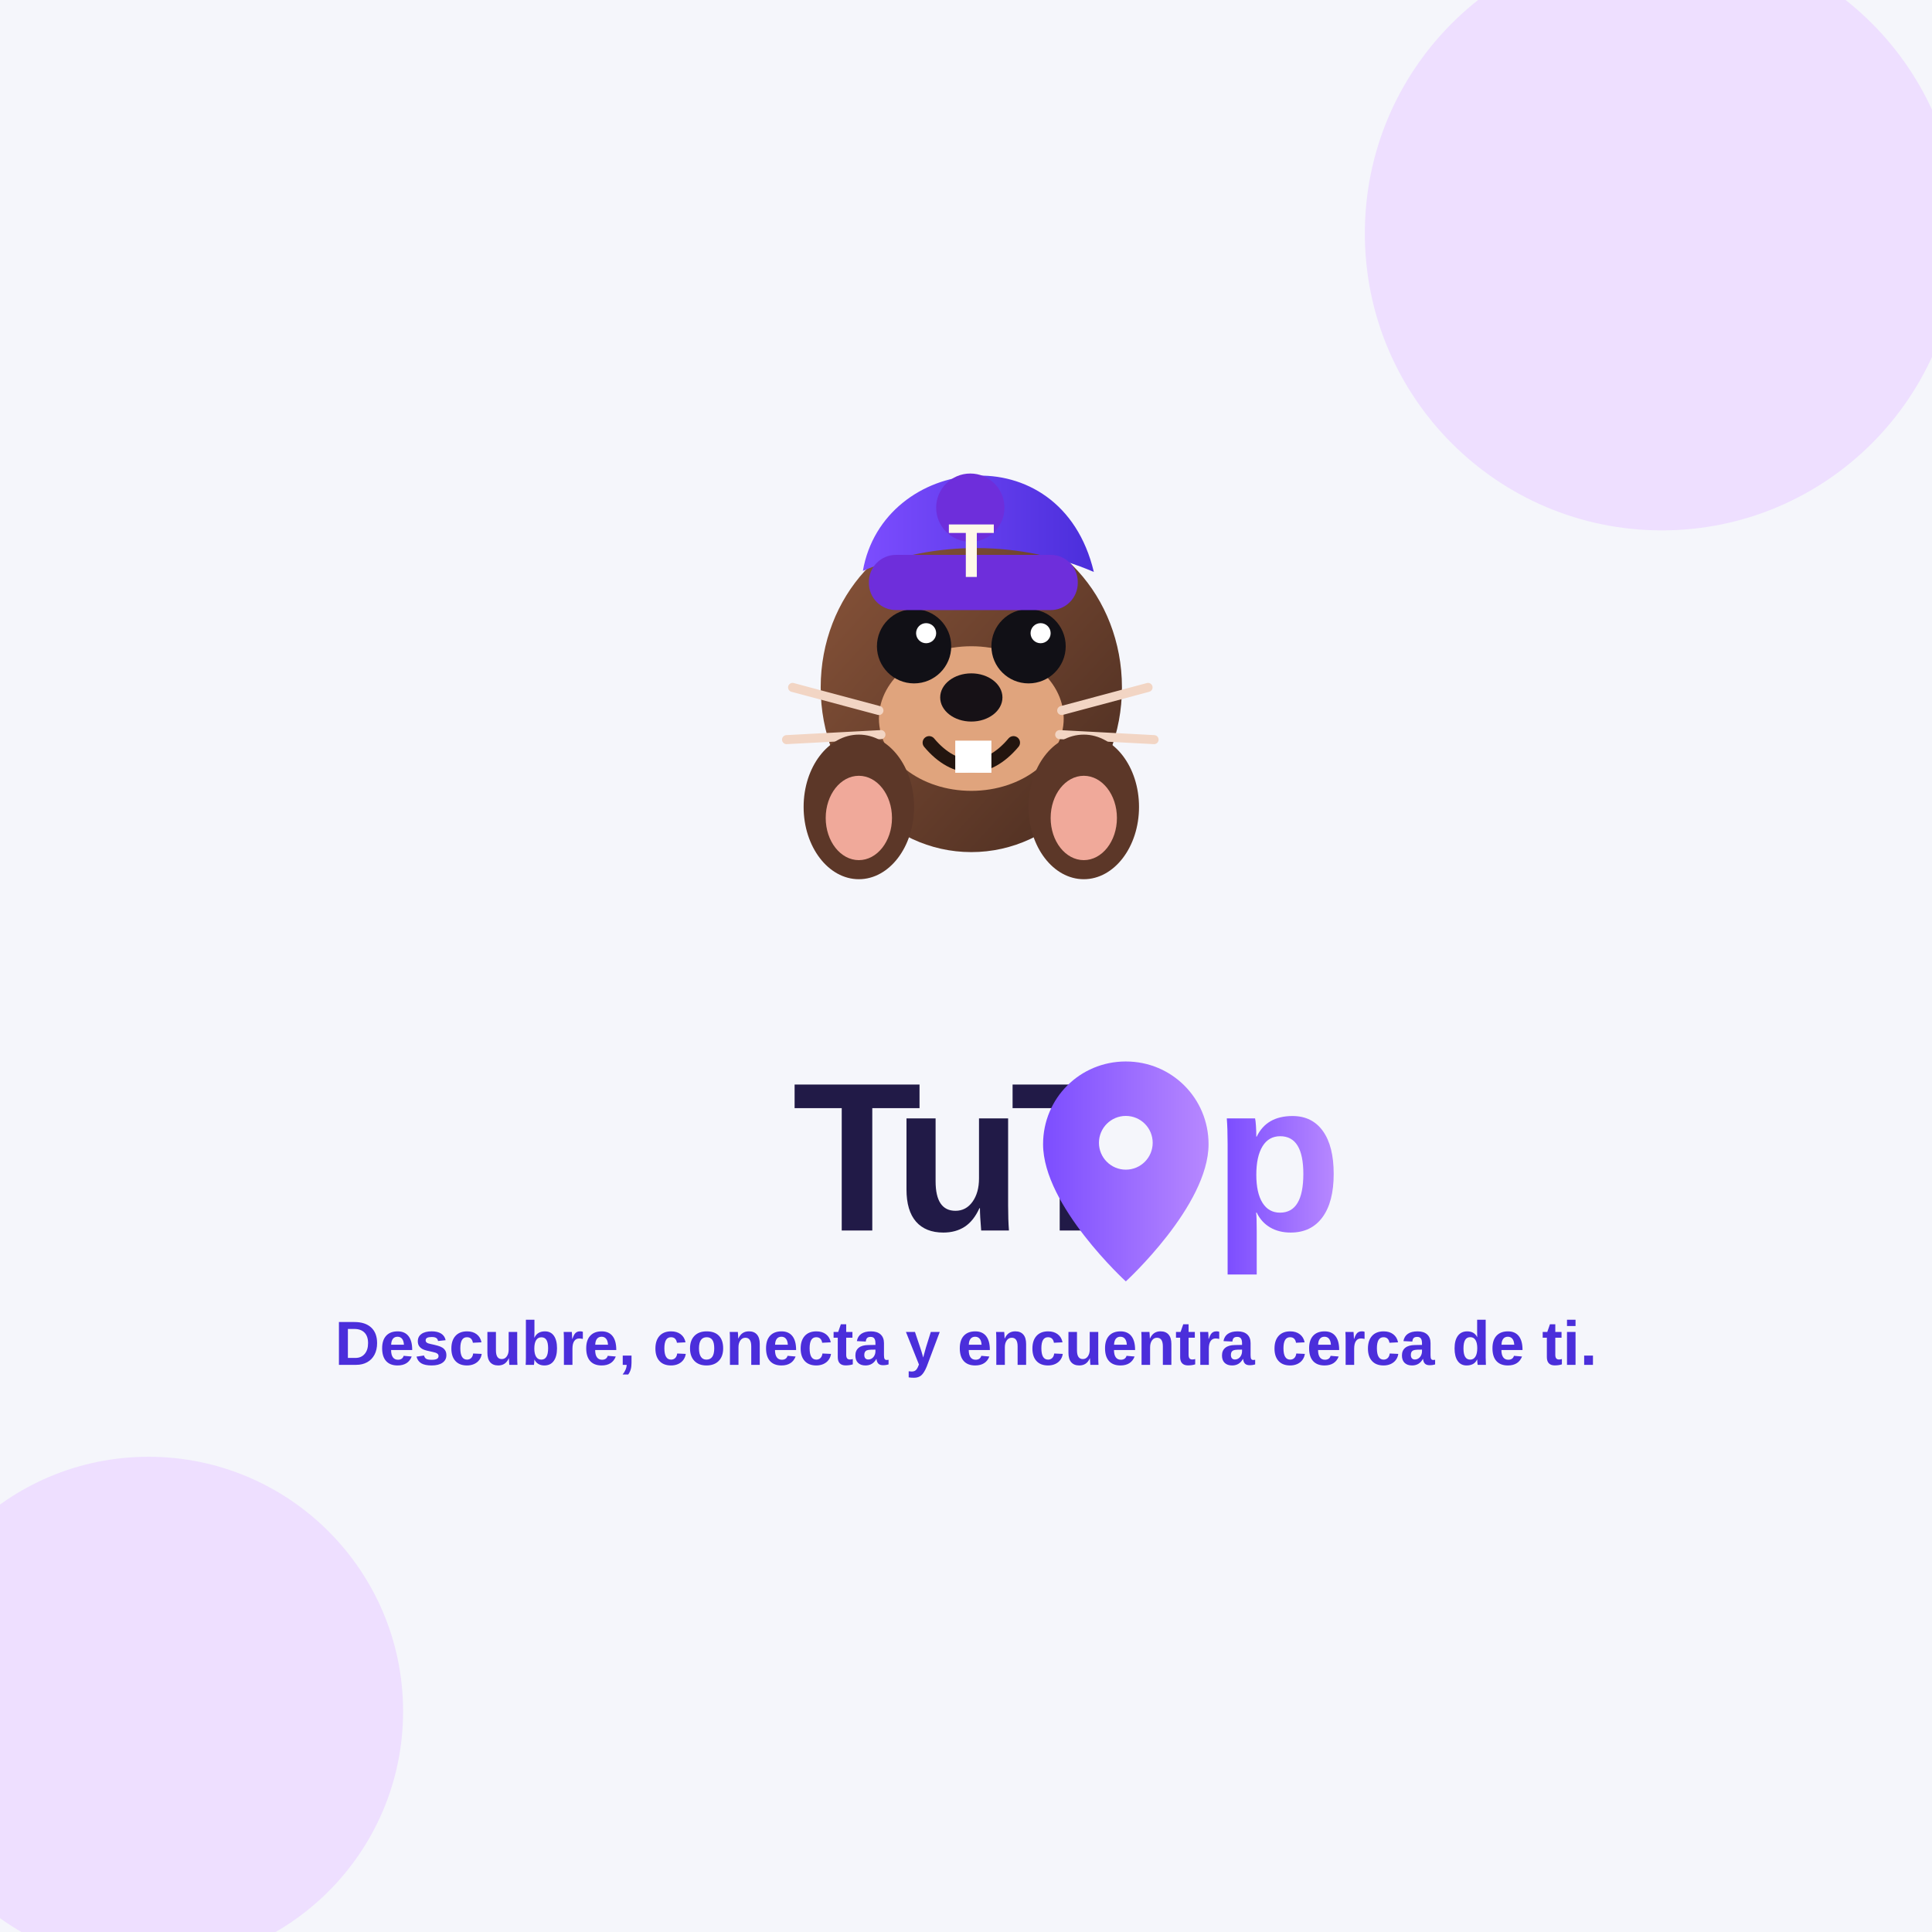
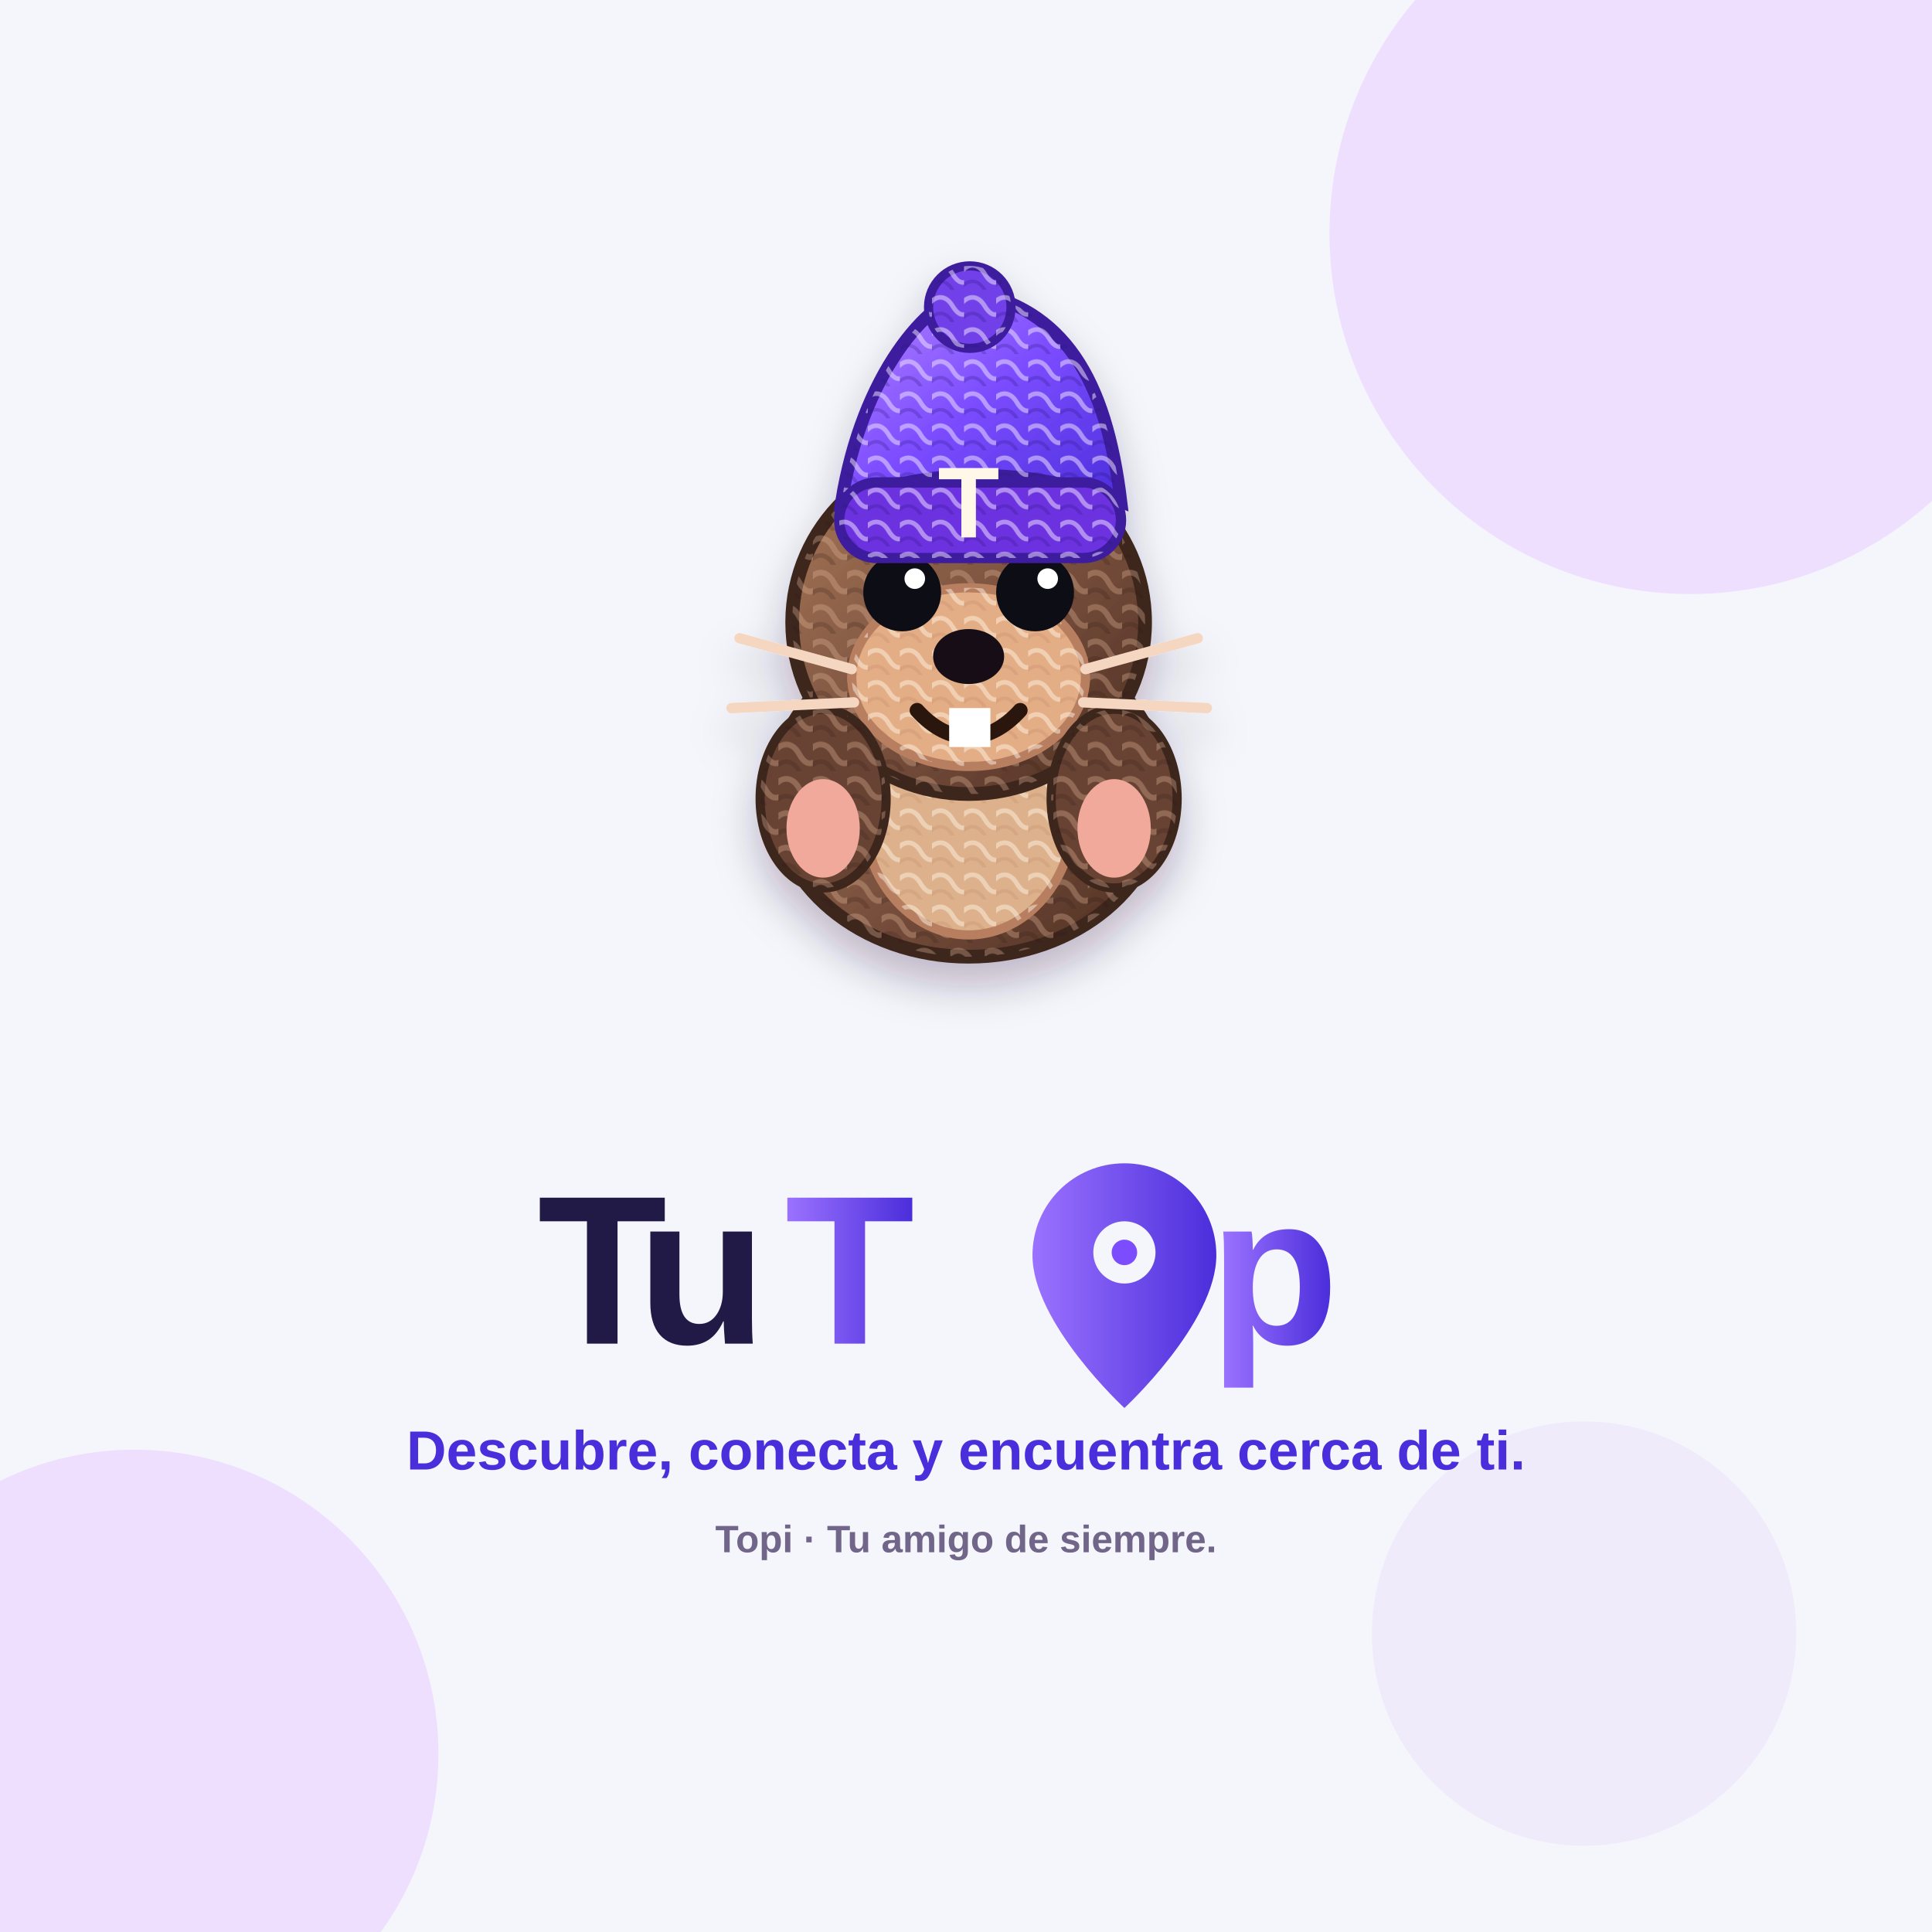
<svg xmlns="http://www.w3.org/2000/svg" viewBox="0 0 2732 2732">
  <defs>
-     <linearGradient id="cap" x1="0" x2="1">
-       <stop stop-color="#7C4DFF" />
+     <linearGradient id="cap" x1="0" y1="0" x2="1" y2="1">
+       <stop stop-color="#B788FF" />
+       <stop offset=".5" stop-color="#7C4DFF" />
      <stop offset="1" stop-color="#4B2EDB" />
    </linearGradient>
    <linearGradient id="fur" x1="0" y1="0" x2="1" y2="1">
-       <stop stop-color="#8A553A" />
+       <stop stop-color="#A87859" />
+       <stop offset=".55" stop-color="#79503D" />
      <stop offset="1" stop-color="#4A2C20" />
    </linearGradient>
    <linearGradient id="word" x1="0" x2="1">
-       <stop stop-color="#7C4DFF" />
-       <stop offset="1" stop-color="#B788FF" />
+       <stop stop-color="#9B72FF" />
+       <stop offset="1" stop-color="#4B2EDB" />
    </linearGradient>
+     <pattern id="yarnBrown" width="30" height="30" patternUnits="userSpaceOnUse">
+       <path d="M-5 15C2 4 12 4 18 15S31 26 38 15" fill="none" stroke="#E1B498" stroke-opacity=".34" stroke-width="5" stroke-linecap="round" />
+       <path d="M-5 30C2 19 12 19 18 30S31 41 38 30" fill="none" stroke="#321F18" stroke-opacity=".22" stroke-width="4" stroke-linecap="round" />
+     </pattern>
+     <pattern id="yarnCream" width="28" height="28" patternUnits="userSpaceOnUse">
+       <path d="M-4 14C3 4 12 4 18 14S30 24 36 14" fill="none" stroke="#FFF3E4" stroke-opacity=".48" stroke-width="4" stroke-linecap="round" />
+       <path d="M-4 28C3 18 12 18 18 28S30 38 36 28" fill="none" stroke="#B77E61" stroke-opacity=".20" stroke-width="3" stroke-linecap="round" />
+     </pattern>
+     <pattern id="yarnPurple" width="28" height="28" patternUnits="userSpaceOnUse">
+       <path d="M-4 14C3 4 12 4 18 14S30 24 36 14" fill="none" stroke="#F0E4FF" stroke-opacity=".52" stroke-width="4" stroke-linecap="round" />
+       <path d="M-4 28C3 18 12 18 18 28S30 38 36 28" fill="none" stroke="#2E167C" stroke-opacity=".25" stroke-width="3" stroke-linecap="round" />
+     </pattern>
+     <filter id="soft" x="-30%" y="-30%" width="160%" height="170%">
+       <feTurbulence type="fractalNoise" baseFrequency=".018" numOctaves="2" seed="9" result="n" />
+       <feDisplacementMap in="SourceGraphic" in2="n" scale="7" xChannelSelector="R" yChannelSelector="G" result="rough" />
+       <feDropShadow in="rough" dx="0" dy="20" stdDeviation="18" flood-color="#180B2C" flood-opacity=".26" />
+     </filter>
  </defs>
  <rect width="2732" height="2732" fill="#F5F6FB" />
-   <circle cx="2350" cy="330" r="420" fill="#EEDFFF" />
-   <circle cx="210" cy="2420" r="360" fill="#EEDFFF" />
-   <g transform="translate(1010 485) scale(1.42)">
-     <ellipse cx="256" cy="343" rx="150" ry="164" fill="url(#fur)" />
-     <ellipse cx="256" cy="374" rx="92" ry="72" fill="#E0A47D" />
-     <circle cx="199" cy="302" r="37" fill="#111016" />
-     <circle cx="313" cy="302" r="37" fill="#111016" />
-     <circle cx="211" cy="289" r="10" fill="#fff" />
-     <circle cx="325" cy="289" r="10" fill="#fff" />
-     <ellipse cx="256" cy="353" rx="31" ry="24" fill="#161116" />
-     <path d="M214 398c26 31 58 31 84 0" fill="none" stroke="#23150F" stroke-width="13" stroke-linecap="round" />
-     <path d="M240 396v32h18v-32M258 396v32h18v-32" fill="#fff" />
-     <path d="M148 227c20-115 197-138 230 1-72-31-159-32-230-1Z" fill="url(#cap)" />
-     <rect x="154" y="211" width="208" height="55" rx="27" fill="#6E2EDB" />
-     <circle cx="255" cy="164" r="34" fill="#6E2EDB" />
-     <text x="256" y="233" text-anchor="middle" font-family="Arial,Helvetica,sans-serif" font-size="76" font-weight="900" fill="#FFF8E9">T</text>
-     <path d="M164 366 78 343M166 390 72 395M346 366l86-23M344 390l94 5" stroke="#F2D5C4" stroke-width="9" stroke-linecap="round" />
-     <ellipse cx="144" cy="462" rx="55" ry="72" fill="#5C3728" />
-     <ellipse cx="368" cy="462" rx="55" ry="72" fill="#5C3728" />
-     <ellipse cx="144" cy="473" rx="33" ry="42" fill="#F0A99A" />
-     <ellipse cx="368" cy="473" rx="33" ry="42" fill="#F0A99A" />
+   <circle cx="2390" cy="330" r="510" fill="#EEDFFF" />
+   <circle cx="190" cy="2480" r="430" fill="#EEDFFF" />
+   <circle cx="2240" cy="2310" r="300" fill="#B788FF" opacity=".10" />
+   <g transform="translate(955 410) scale(1.62)" filter="url(#soft)">
+     <ellipse cx="256" cy="440" rx="170" ry="142" fill="url(#fur)" stroke="#3E271E" stroke-width="12" />
+     <ellipse cx="256" cy="440" rx="170" ry="142" fill="url(#yarnBrown)" />
+     <ellipse cx="256" cy="455" rx="92" ry="108" fill="#DDB18C" stroke="#B77E61" stroke-width="8" />
+     <ellipse cx="256" cy="455" rx="92" ry="108" fill="url(#yarnCream)" />
+     <ellipse cx="256" cy="290" rx="154" ry="150" fill="url(#fur)" stroke="#3E271E" stroke-width="12" />
+     <ellipse cx="256" cy="290" rx="154" ry="150" fill="url(#yarnBrown)" />
+     <ellipse cx="256" cy="338" rx="102" ry="78" fill="#E3AD86" stroke="#B77E61" stroke-width="8" />
+     <ellipse cx="256" cy="338" rx="102" ry="78" fill="url(#yarnCream)" />
+     <circle cx="198" cy="264" r="34" fill="#0F0F14" />
+     <circle cx="314" cy="264" r="34" fill="#0F0F14" />
+     <circle cx="209" cy="252" r="9" fill="#fff" />
+     <circle cx="325" cy="252" r="9" fill="#fff" />
+     <ellipse cx="256" cy="320" rx="31" ry="24" fill="#171116" />
+     <path d="M211 367c28 31 62 31 90 0" fill="none" stroke="#2B1710" stroke-width="13" stroke-linecap="round" />
+     <path d="M239 365v34h18v-34M257 365v34h18v-34" fill="#fff" />
+     <ellipse cx="129" cy="444" rx="55" ry="78" fill="#684333" stroke="#3E271E" stroke-width="8" />
+     <ellipse cx="129" cy="444" rx="55" ry="78" fill="url(#yarnBrown)" />
+     <ellipse cx="383" cy="444" rx="55" ry="78" fill="#684333" stroke="#3E271E" stroke-width="8" />
+     <ellipse cx="383" cy="444" rx="55" ry="78" fill="url(#yarnBrown)" />
+     <ellipse cx="129" cy="470" rx="32" ry="43" fill="#F0A99A" />
+     <ellipse cx="383" cy="470" rx="32" ry="43" fill="#F0A99A" />
+     <path d="M145 185c18-112 75-176 112-184 82 15 119 76 132 184-82-31-166-31-244 0Z" fill="url(#cap)" stroke="#3D1C9E" stroke-width="11" />
+     <path d="M145 185c18-112 75-176 112-184 82 15 119 76 132 184-82-31-166-31-244 0Z" fill="url(#yarnPurple)" />
+     <rect x="143" y="168" width="246" height="66" rx="33" fill="#6D32E0" stroke="#3D1C9E" stroke-width="9" />
+     <rect x="143" y="168" width="246" height="66" rx="33" fill="url(#yarnPurple)" />
+     <circle cx="257" cy="15" r="36" fill="#7140E8" stroke="#3D1C9E" stroke-width="8" />
+     <circle cx="257" cy="15" r="36" fill="url(#yarnPurple)" />
+     <text x="256" y="216" text-anchor="middle" font-family="Arial,Helvetica,sans-serif" font-size="88" font-weight="900" fill="#FFF8E9">T</text>
+     <path d="M154 331 56 304M156 360 49 365M358 331l98-27M356 360l108 5" stroke="#F5D6C0" stroke-width="9" stroke-linecap="round" />
  </g>
-   <text x="1366" y="1740" text-anchor="middle" font-family="Arial,Helvetica,sans-serif" font-size="300" font-weight="900" letter-spacing="-18" fill="#211A47">TuT</text>
-   <path d="M1475 1618c0-65 52-117 117-117s117 52 117 117c0 87-117 194-117 194s-117-107-117-194Z" fill="url(#word)" />
-   <circle cx="1592" cy="1616" r="38" fill="#F5F6FB" />
-   <text x="1715" y="1740" font-family="Arial,Helvetica,sans-serif" font-size="300" font-weight="900" letter-spacing="-18" fill="url(#word)">p</text>
-   <text x="1366" y="1930" text-anchor="middle" font-family="Arial,Helvetica,sans-serif" font-size="88" font-weight="700" fill="#4B2EDB">Descubre, conecta y encuentra cerca de ti.</text>
+   <g aria-label="TuTop">
+     <text x="760" y="1900" font-family="Arial,Helvetica,sans-serif" font-size="300" font-weight="900" letter-spacing="-20" fill="#211A47">Tu</text>
+     <text x="1110" y="1900" font-family="Arial,Helvetica,sans-serif" font-size="300" font-weight="900" letter-spacing="-20" fill="url(#word)">T</text>
+     <path d="M1460 1775c0-72 58-130 130-130s130 58 130 130c0 96-130 216-130 216s-130-120-130-216Z" fill="url(#word)" />
+     <circle cx="1590" cy="1771" r="44" fill="#F5F6FB" />
+     <circle cx="1590" cy="1771" r="18" fill="#7C4DFF" />
+     <text x="1710" y="1900" font-family="Arial,Helvetica,sans-serif" font-size="300" font-weight="900" letter-spacing="-20" fill="url(#word)">p</text>
+   </g>
+   <text x="1366" y="2078" text-anchor="middle" font-family="Arial,Helvetica,sans-serif" font-size="78" font-weight="700" fill="#4B2EDB">Descubre, conecta y encuentra cerca de ti.</text>
+   <text x="1366" y="2195" text-anchor="middle" font-family="Arial,Helvetica,sans-serif" font-size="54" font-weight="600" fill="#71658A">Topi · Tu amigo de siempre.</text>
</svg>
